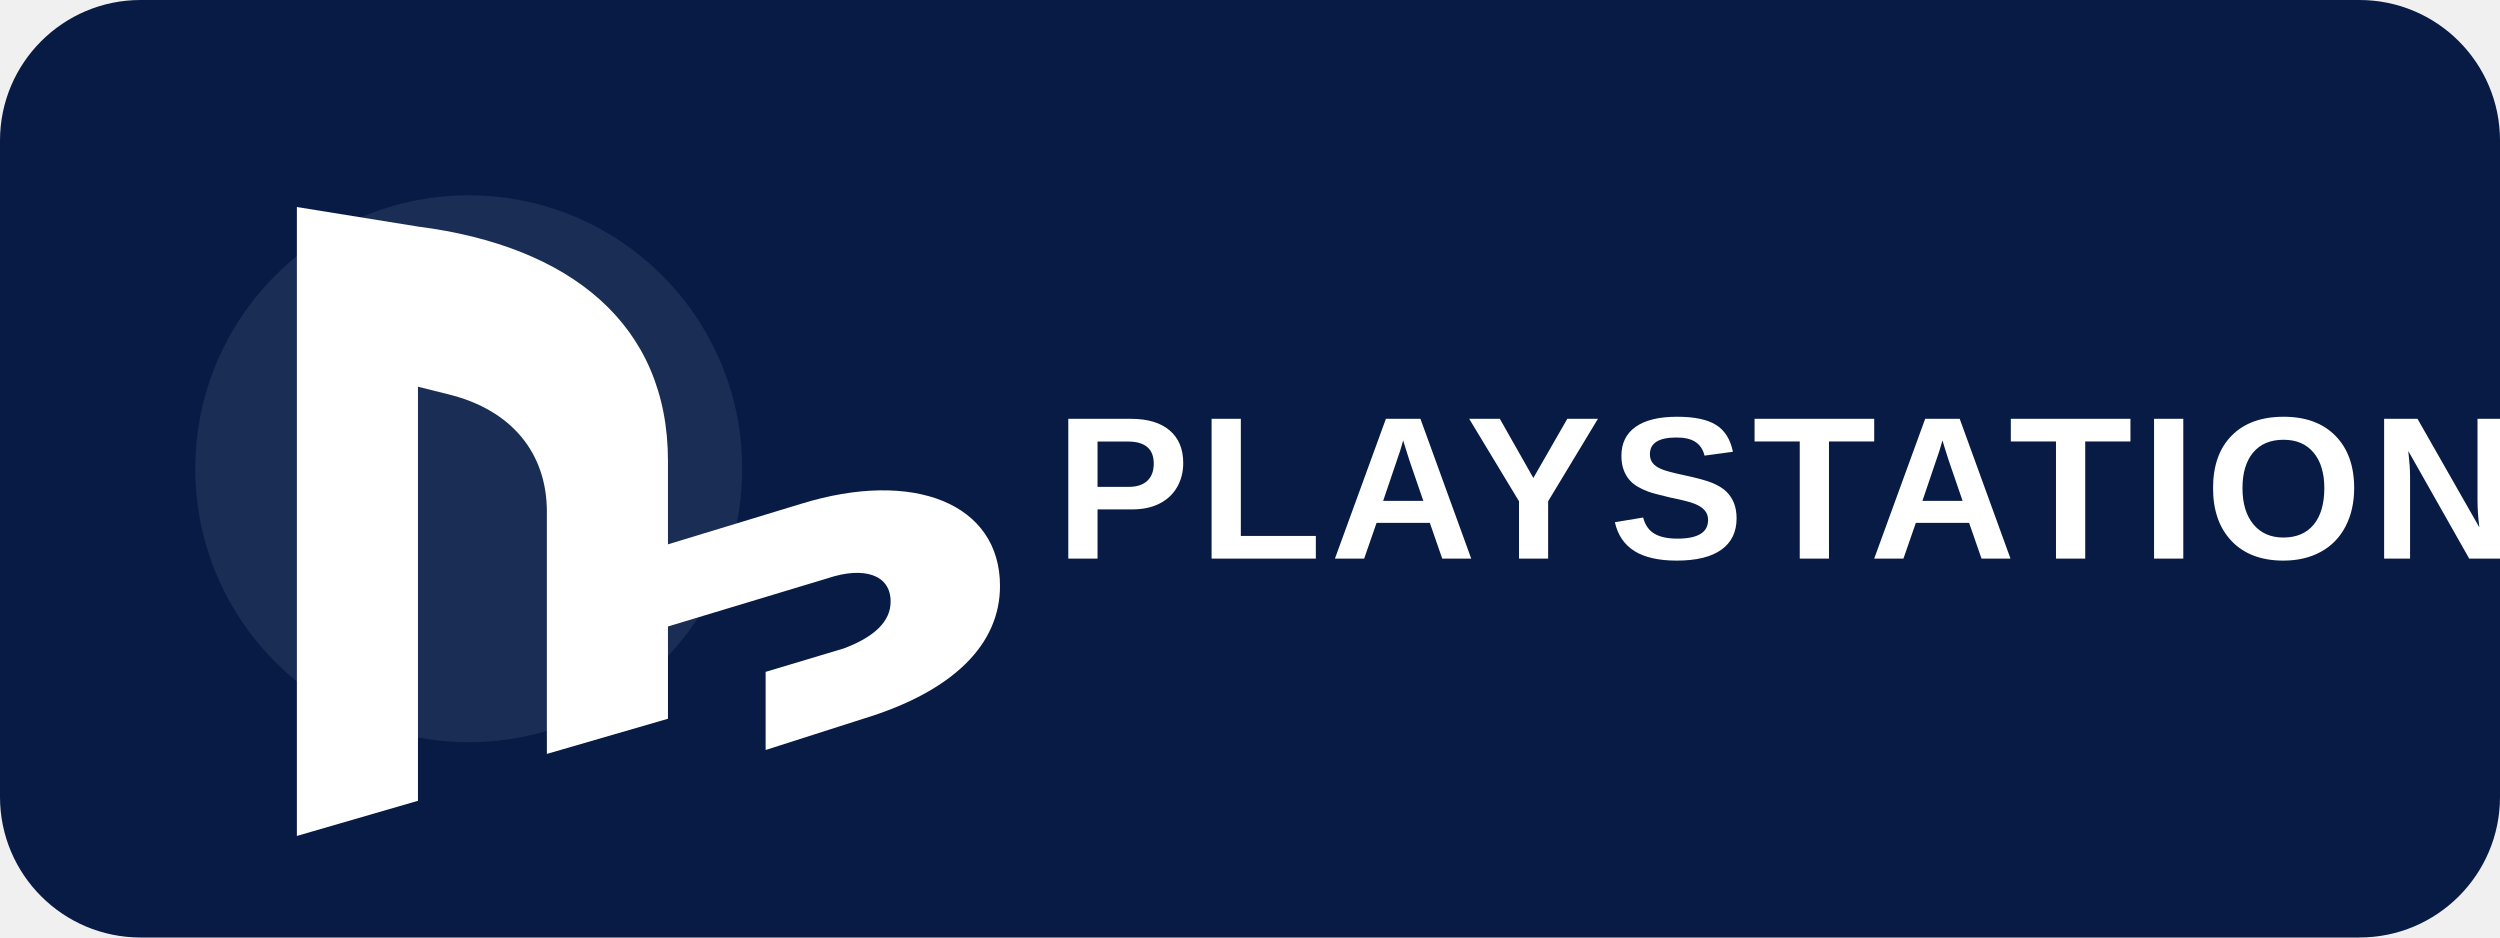
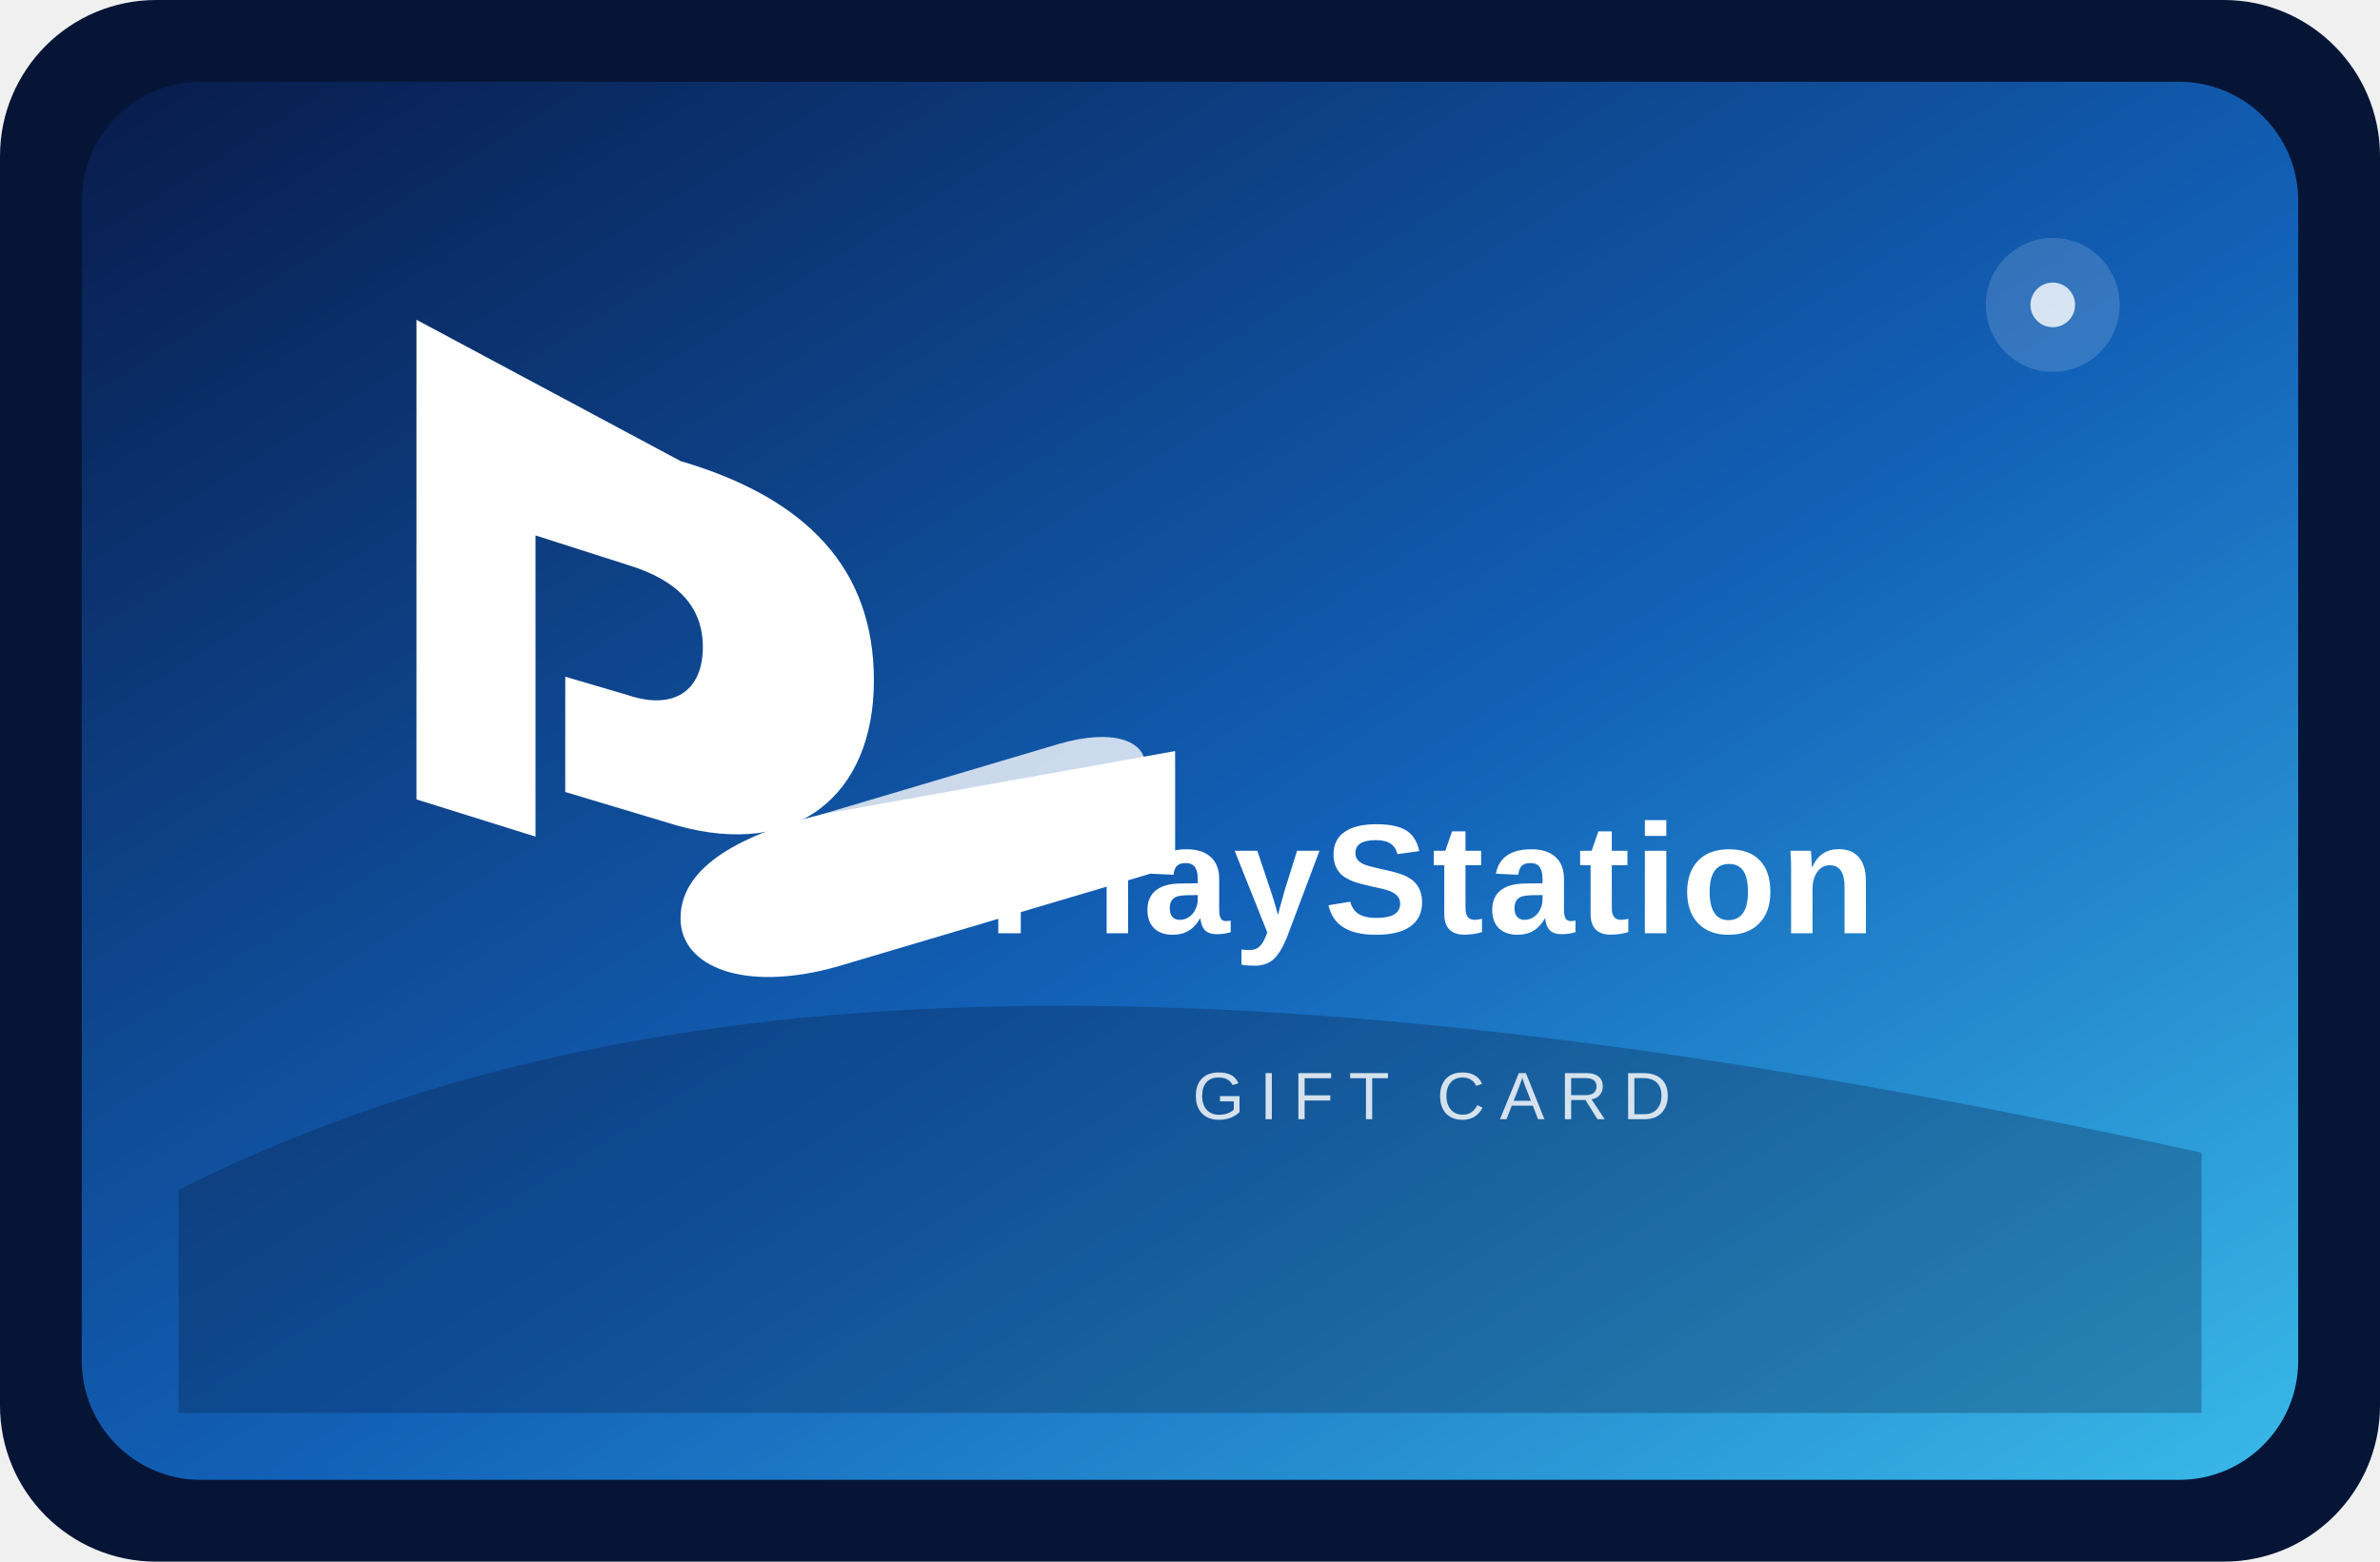
- <svg xmlns="http://www.w3.org/2000/svg" viewBox="0 0 640 240" role="img" aria-labelledby="title desc">
-   <rect width="640" height="240" rx="36" fill="#071b45" />
-   <circle cx="120" cy="120" r="70" fill="#fff" opacity=".08" />
-   <path fill="#fff" d="M107 58c39 5 64 25 64 60v66l-31 9v-62c0-15-9-26-25-30l-8-2v106l-31 9V53zm52 85 46-14c29-9 51 0 51 21 0 15-12 27-35 34l-25 8v-20l20-6c8-3 12-7 12-12 0-7-7-9-16-6l-53 16z" />
-   <text x="270" y="143" fill="#fff" font-family="Arial,sans-serif" font-size="52" font-weight="700" letter-spacing="2">PLAYSTATION</text>
+ <svg xmlns="http://www.w3.org/2000/svg" viewBox="0 0 640 420" role="img" aria-labelledby="title desc">
+   <defs>
+     <linearGradient id="play-bg" x1="0" y1="0" x2="1" y2="1">
+       <stop offset="0" stop-color="#081b4b" />
+       <stop offset="0.55" stop-color="#1261b8" />
+       <stop offset="1" stop-color="#39b9e8" />
+     </linearGradient>
+     <linearGradient id="play-glow" x1="0" y1="0" x2="1" y2="0">
+       <stop offset="0" stop-color="#fff" stop-opacity="0" />
+       <stop offset="0.5" stop-color="#fff" stop-opacity=".24" />
+       <stop offset="1" stop-color="#fff" stop-opacity="0" />
+     </linearGradient>
+   </defs>
+   <rect width="640" height="420" rx="42" fill="#061536" />
+   <rect x="22" y="22" width="596" height="376" rx="32" fill="url(#play-bg)" />
+   <path d="M48 320c120-60 278-68 544-10v70H48z" fill="#061536" opacity=".28" />
+   <path d="M50 108h540" stroke="url(#play-glow)" stroke-width="3" />
+   <g fill="#fff" transform="translate(92 74)">
+     <path d="M20 12v129l32 10V70l25 8c13 4 20 11 20 22 0 12-8 17-20 13l-17-5v31l30 9c32 9 53-8 53-39 0-30-18-49-52-59z" />
+     <path d="M129 145c-24 6-38 15-38 28 0 13 17 20 42 13l91-27v-31z" />
+     <path d="M129 145l64-19c14-4 23-1 23 6 0 7-8 13-22 17l-65 19z" opacity=".78" />
+   </g>
+   <text x="385" y="251" fill="#fff" text-anchor="middle" font-family="Arial, Helvetica, sans-serif" font-size="42" font-weight="700" letter-spacing="1">PlayStation</text>
+   <text x="385" y="301" fill="#fff" fill-opacity=".82" text-anchor="middle" font-family="Arial, Helvetica, sans-serif" font-size="18" letter-spacing="4">GIFT CARD</text>
+   <circle cx="552" cy="82" r="18" fill="#fff" fill-opacity=".15" />
+   <circle cx="552" cy="82" r="6" fill="#fff" fill-opacity=".8" />
</svg>
